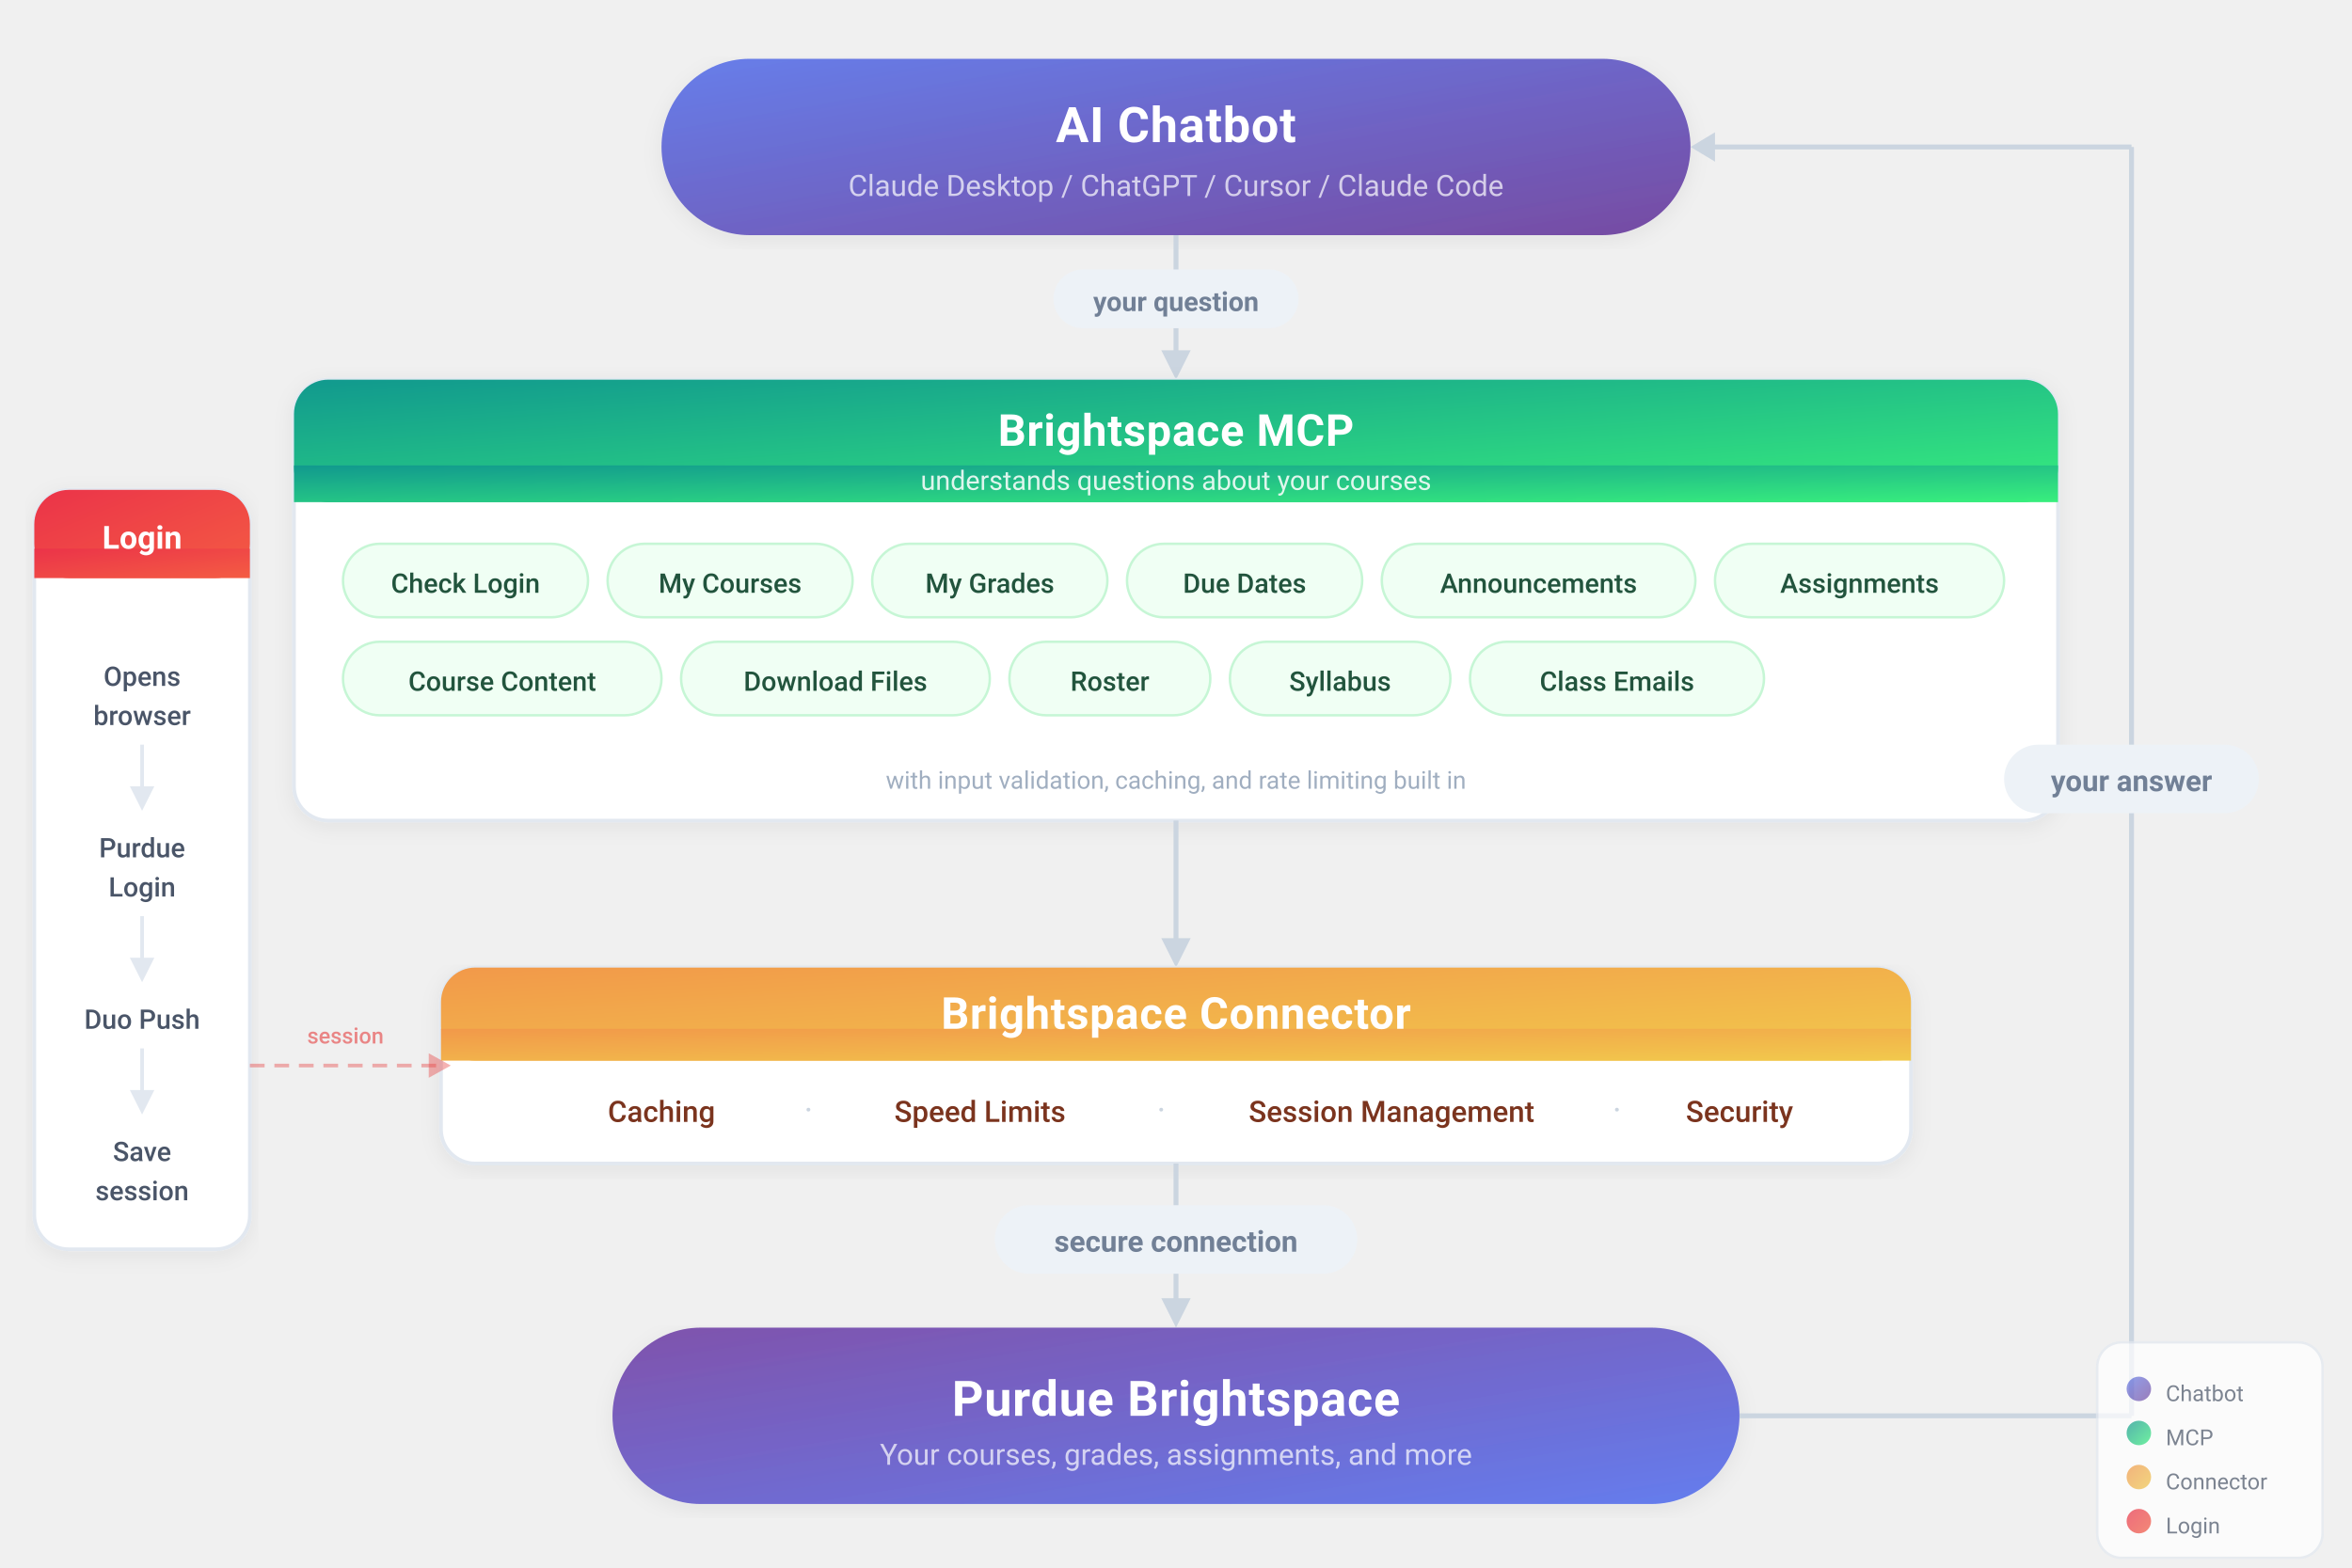
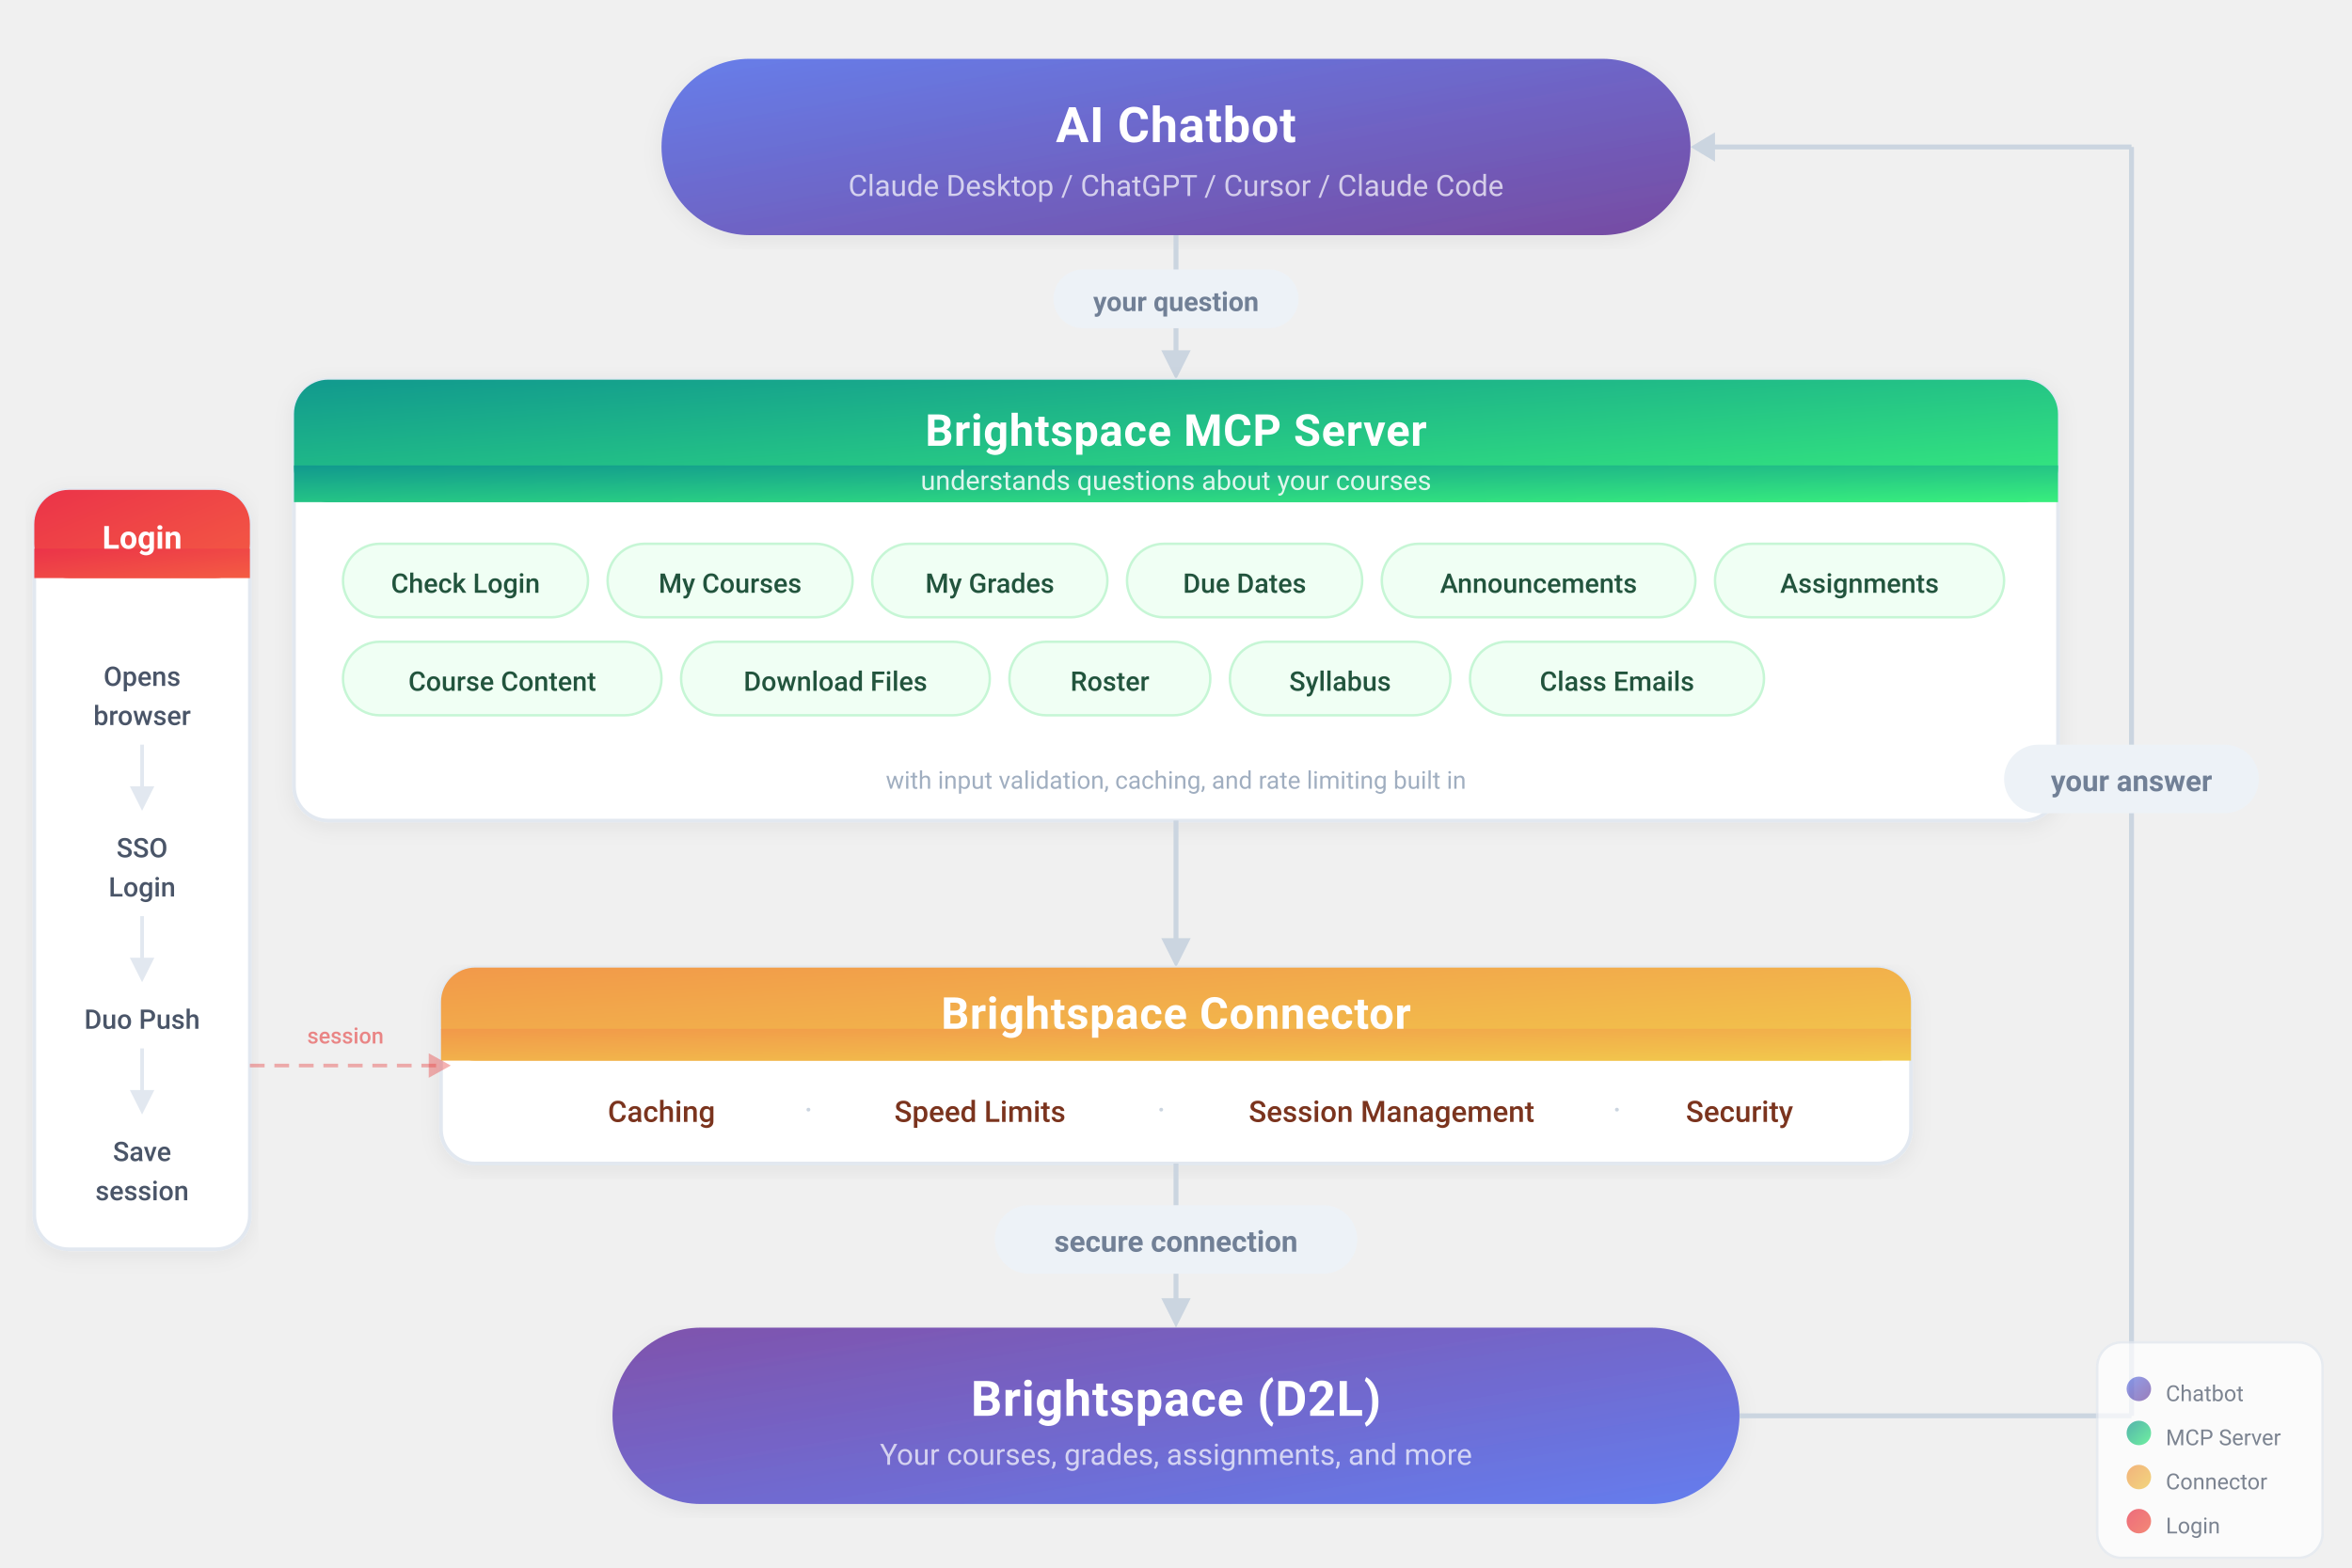
<svg xmlns="http://www.w3.org/2000/svg" viewBox="0 0 960 640" font-family="-apple-system, BlinkMacSystemFont, 'Segoe UI', Roboto, sans-serif">
  <defs>
    <filter id="shadow" x="-4%" y="-4%" width="108%" height="112%">
      <feDropShadow dx="0" dy="2" stdDeviation="4" flood-opacity="0.06" />
    </filter>
    <linearGradient id="chatbotGrad" x1="0" y1="0" x2="1" y2="1">
      <stop offset="0%" stop-color="#667eea" />
      <stop offset="100%" stop-color="#764ba2" />
    </linearGradient>
    <linearGradient id="pluginGrad" x1="0" y1="0" x2="1" y2="1">
      <stop offset="0%" stop-color="#11998e" />
      <stop offset="100%" stop-color="#38ef7d" />
    </linearGradient>
    <linearGradient id="connectorGrad" x1="0" y1="0" x2="1" y2="1">
      <stop offset="0%" stop-color="#f2994a" />
      <stop offset="100%" stop-color="#f2c94c" />
    </linearGradient>
    <linearGradient id="loginGrad" x1="0" y1="0" x2="1" y2="1">
      <stop offset="0%" stop-color="#eb3349" />
      <stop offset="100%" stop-color="#f45c43" />
    </linearGradient>
    <linearGradient id="bsGrad" x1="0" y1="0" x2="1" y2="1">
      <stop offset="0%" stop-color="#7f53ac" />
      <stop offset="100%" stop-color="#647dee" />
    </linearGradient>
  </defs>
  <rect x="270" y="24" width="420" height="72" rx="36" fill="url(#chatbotGrad)" filter="url(#shadow)" />
  <text x="480" y="58" text-anchor="middle" fill="#fff" font-size="20" font-weight="700" letter-spacing="0.3">AI Chatbot</text>
  <text x="480" y="80" text-anchor="middle" fill="rgba(255,255,255,0.7)" font-size="12">Claude Desktop  /  ChatGPT  /  Cursor  /  Claude Code</text>
  <line x1="480" y1="96" x2="480" y2="148" stroke="#cbd5e0" stroke-width="2" />
  <polygon points="474,143 480,155 486,143" fill="#cbd5e0" />
  <rect x="430" y="110" width="100" height="24" rx="12" fill="#edf2f7" />
  <text x="480" y="127" text-anchor="middle" fill="#718096" font-size="11" font-weight="600">your question</text>
  <rect x="120" y="155" width="720" height="180" rx="14" fill="#fff" stroke="#e2e8f0" stroke-width="1.5" filter="url(#shadow)" />
  <rect x="120" y="155" width="720" height="50" rx="14" fill="url(#pluginGrad)" />
  <rect x="120" y="190" width="720" height="15" fill="url(#pluginGrad)" />
-   <text x="480" y="182" text-anchor="middle" fill="#fff" font-size="18" font-weight="700" letter-spacing="0.3">Brightspace MCP</text>
+   <text x="480" y="182" text-anchor="middle" fill="#fff" font-size="18" font-weight="700" letter-spacing="0.3">Brightspace MCP Server</text>
  <text x="480" y="200" text-anchor="middle" fill="rgba(255,255,255,0.85)" font-size="11">understands questions about your courses</text>
  <rect x="140" y="222" width="100" height="30" rx="15" fill="#f0fff4" stroke="#c6f6d5" stroke-width="1" />
  <text x="190" y="242" text-anchor="middle" fill="#22543d" font-size="11" font-weight="500">Check Login</text>
  <rect x="248" y="222" width="100" height="30" rx="15" fill="#f0fff4" stroke="#c6f6d5" stroke-width="1" />
  <text x="298" y="242" text-anchor="middle" fill="#22543d" font-size="11" font-weight="500">My Courses</text>
  <rect x="356" y="222" width="96" height="30" rx="15" fill="#f0fff4" stroke="#c6f6d5" stroke-width="1" />
  <text x="404" y="242" text-anchor="middle" fill="#22543d" font-size="11" font-weight="500">My Grades</text>
  <rect x="460" y="222" width="96" height="30" rx="15" fill="#f0fff4" stroke="#c6f6d5" stroke-width="1" />
  <text x="508" y="242" text-anchor="middle" fill="#22543d" font-size="11" font-weight="500">Due Dates</text>
  <rect x="564" y="222" width="128" height="30" rx="15" fill="#f0fff4" stroke="#c6f6d5" stroke-width="1" />
  <text x="628" y="242" text-anchor="middle" fill="#22543d" font-size="11" font-weight="500">Announcements</text>
  <rect x="700" y="222" width="118" height="30" rx="15" fill="#f0fff4" stroke="#c6f6d5" stroke-width="1" />
  <text x="759" y="242" text-anchor="middle" fill="#22543d" font-size="11" font-weight="500">Assignments</text>
  <rect x="140" y="262" width="130" height="30" rx="15" fill="#f0fff4" stroke="#c6f6d5" stroke-width="1" />
  <text x="205" y="282" text-anchor="middle" fill="#22543d" font-size="11" font-weight="500">Course Content</text>
  <rect x="278" y="262" width="126" height="30" rx="15" fill="#f0fff4" stroke="#c6f6d5" stroke-width="1" />
  <text x="341" y="282" text-anchor="middle" fill="#22543d" font-size="11" font-weight="500">Download Files</text>
  <rect x="412" y="262" width="82" height="30" rx="15" fill="#f0fff4" stroke="#c6f6d5" stroke-width="1" />
  <text x="453" y="282" text-anchor="middle" fill="#22543d" font-size="11" font-weight="500">Roster</text>
  <rect x="502" y="262" width="90" height="30" rx="15" fill="#f0fff4" stroke="#c6f6d5" stroke-width="1" />
  <text x="547" y="282" text-anchor="middle" fill="#22543d" font-size="11" font-weight="500">Syllabus</text>
  <rect x="600" y="262" width="120" height="30" rx="15" fill="#f0fff4" stroke="#c6f6d5" stroke-width="1" />
  <text x="660" y="282" text-anchor="middle" fill="#22543d" font-size="11" font-weight="500">Class Emails</text>
  <text x="480" y="322" text-anchor="middle" fill="#a0aec0" font-size="10">with input validation, caching, and rate limiting built in</text>
  <line x1="480" y1="335" x2="480" y2="388" stroke="#cbd5e0" stroke-width="2" />
  <polygon points="474,383 480,395 486,383" fill="#cbd5e0" />
  <rect x="180" y="395" width="600" height="80" rx="14" fill="#fff" stroke="#e2e8f0" stroke-width="1.5" filter="url(#shadow)" />
  <rect x="180" y="395" width="600" height="38" rx="14" fill="url(#connectorGrad)" />
  <rect x="180" y="420" width="600" height="13" fill="url(#connectorGrad)" />
  <text x="480" y="420" text-anchor="middle" fill="#fff" font-size="18" font-weight="700" letter-spacing="0.3">Brightspace Connector</text>
  <text x="270" y="458" text-anchor="middle" fill="#7b341e" font-size="12" font-weight="500">Caching</text>
  <text x="330" y="458" text-anchor="middle" fill="#cbd5e0" font-size="14">·</text>
  <text x="400" y="458" text-anchor="middle" fill="#7b341e" font-size="12" font-weight="500">Speed Limits</text>
  <text x="474" y="458" text-anchor="middle" fill="#cbd5e0" font-size="14">·</text>
  <text x="568" y="458" text-anchor="middle" fill="#7b341e" font-size="12" font-weight="500">Session Management</text>
  <text x="660" y="458" text-anchor="middle" fill="#cbd5e0" font-size="14">·</text>
  <text x="710" y="458" text-anchor="middle" fill="#7b341e" font-size="12" font-weight="500">Security</text>
  <line x1="480" y1="475" x2="480" y2="535" stroke="#cbd5e0" stroke-width="2" />
  <polygon points="474,530 480,542 486,530" fill="#cbd5e0" />
  <rect x="406" y="492" width="148" height="28" rx="14" fill="#edf2f7" />
  <text x="480" y="511" text-anchor="middle" fill="#718096" font-size="12" font-weight="600">secure connection</text>
  <rect x="250" y="542" width="460" height="72" rx="36" fill="url(#bsGrad)" filter="url(#shadow)" />
-   <text x="480" y="578" text-anchor="middle" fill="#fff" font-size="20" font-weight="700" letter-spacing="0.3">Purdue Brightspace</text>
+   <text x="480" y="578" text-anchor="middle" fill="#fff" font-size="20" font-weight="700" letter-spacing="0.3">Brightspace (D2L)</text>
  <text x="480" y="598" text-anchor="middle" fill="rgba(255,255,255,0.7)" font-size="12">Your courses, grades, assignments, and more</text>
  <line x1="710" y1="578" x2="870" y2="578" stroke="#cbd5e0" stroke-width="2" />
  <line x1="870" y1="578" x2="870" y2="60" stroke="#cbd5e0" stroke-width="2" />
  <line x1="870" y1="60" x2="696" y2="60" stroke="#cbd5e0" stroke-width="2" />
  <polygon points="700,54 690,60 700,66" fill="#cbd5e0" />
  <rect x="818" y="304" width="104" height="28" rx="14" fill="#edf2f7" />
  <text x="870" y="323" text-anchor="middle" fill="#718096" font-size="12" font-weight="600">your answer</text>
  <rect x="14" y="200" width="88" height="310" rx="14" fill="#fff" stroke="#e2e8f0" stroke-width="1.5" filter="url(#shadow)" />
  <rect x="14" y="200" width="88" height="36" rx="14" fill="url(#loginGrad)" />
  <rect x="14" y="224" width="88" height="12" fill="url(#loginGrad)" />
  <text x="58" y="224" text-anchor="middle" fill="#fff" font-size="13" font-weight="700">Login</text>
  <text x="58" y="280" text-anchor="middle" fill="#4a5568" font-size="11" font-weight="500">Opens</text>
  <text x="58" y="296" text-anchor="middle" fill="#4a5568" font-size="11" font-weight="500">browser</text>
  <line x1="58" y1="304" x2="58" y2="326" stroke="#e2e8f0" stroke-width="1.5" />
  <polygon points="53,321 58,331 63,321" fill="#e2e8f0" />
-   <text x="58" y="350" text-anchor="middle" fill="#4a5568" font-size="11" font-weight="500">Purdue</text>
+   <text x="58" y="350" text-anchor="middle" fill="#4a5568" font-size="11" font-weight="500">SSO</text>
  <text x="58" y="366" text-anchor="middle" fill="#4a5568" font-size="11" font-weight="500">Login</text>
  <line x1="58" y1="374" x2="58" y2="396" stroke="#e2e8f0" stroke-width="1.5" />
  <polygon points="53,391 58,401 63,391" fill="#e2e8f0" />
  <text x="58" y="420" text-anchor="middle" fill="#4a5568" font-size="11" font-weight="500">Duo Push</text>
  <line x1="58" y1="428" x2="58" y2="450" stroke="#e2e8f0" stroke-width="1.5" />
  <polygon points="53,445 58,455 63,445" fill="#e2e8f0" />
  <text x="58" y="474" text-anchor="middle" fill="#4a5568" font-size="11" font-weight="500">Save</text>
  <text x="58" y="490" text-anchor="middle" fill="#4a5568" font-size="11" font-weight="500">session</text>
  <line x1="102" y1="435" x2="180" y2="435" stroke="#e53e3e" stroke-width="1.5" stroke-dasharray="6,4" opacity="0.4" />
  <polygon points="175,430 184,435 175,440" fill="#e53e3e" opacity="0.4" />
  <text x="141" y="426" text-anchor="middle" fill="#e53e3e" font-size="9" font-weight="500" opacity="0.6">session</text>
  <g opacity="0.7">
    <rect x="856" y="548" width="92" height="88" rx="10" fill="#fff" stroke="#e2e8f0" stroke-width="1" />
    <rect x="868" y="562" width="10" height="10" rx="5" fill="url(#chatbotGrad)" />
    <text x="884" y="572" fill="#4a5568" font-size="9">Chatbot</text>
    <rect x="868" y="580" width="10" height="10" rx="5" fill="url(#pluginGrad)" />
-     <text x="884" y="590" fill="#4a5568" font-size="9">MCP</text>
+     <text x="884" y="590" fill="#4a5568" font-size="9">MCP Server</text>
    <rect x="868" y="598" width="10" height="10" rx="5" fill="url(#connectorGrad)" />
    <text x="884" y="608" fill="#4a5568" font-size="9">Connector</text>
    <rect x="868" y="616" width="10" height="10" rx="5" fill="url(#loginGrad)" />
    <text x="884" y="626" fill="#4a5568" font-size="9">Login</text>
  </g>
</svg>
